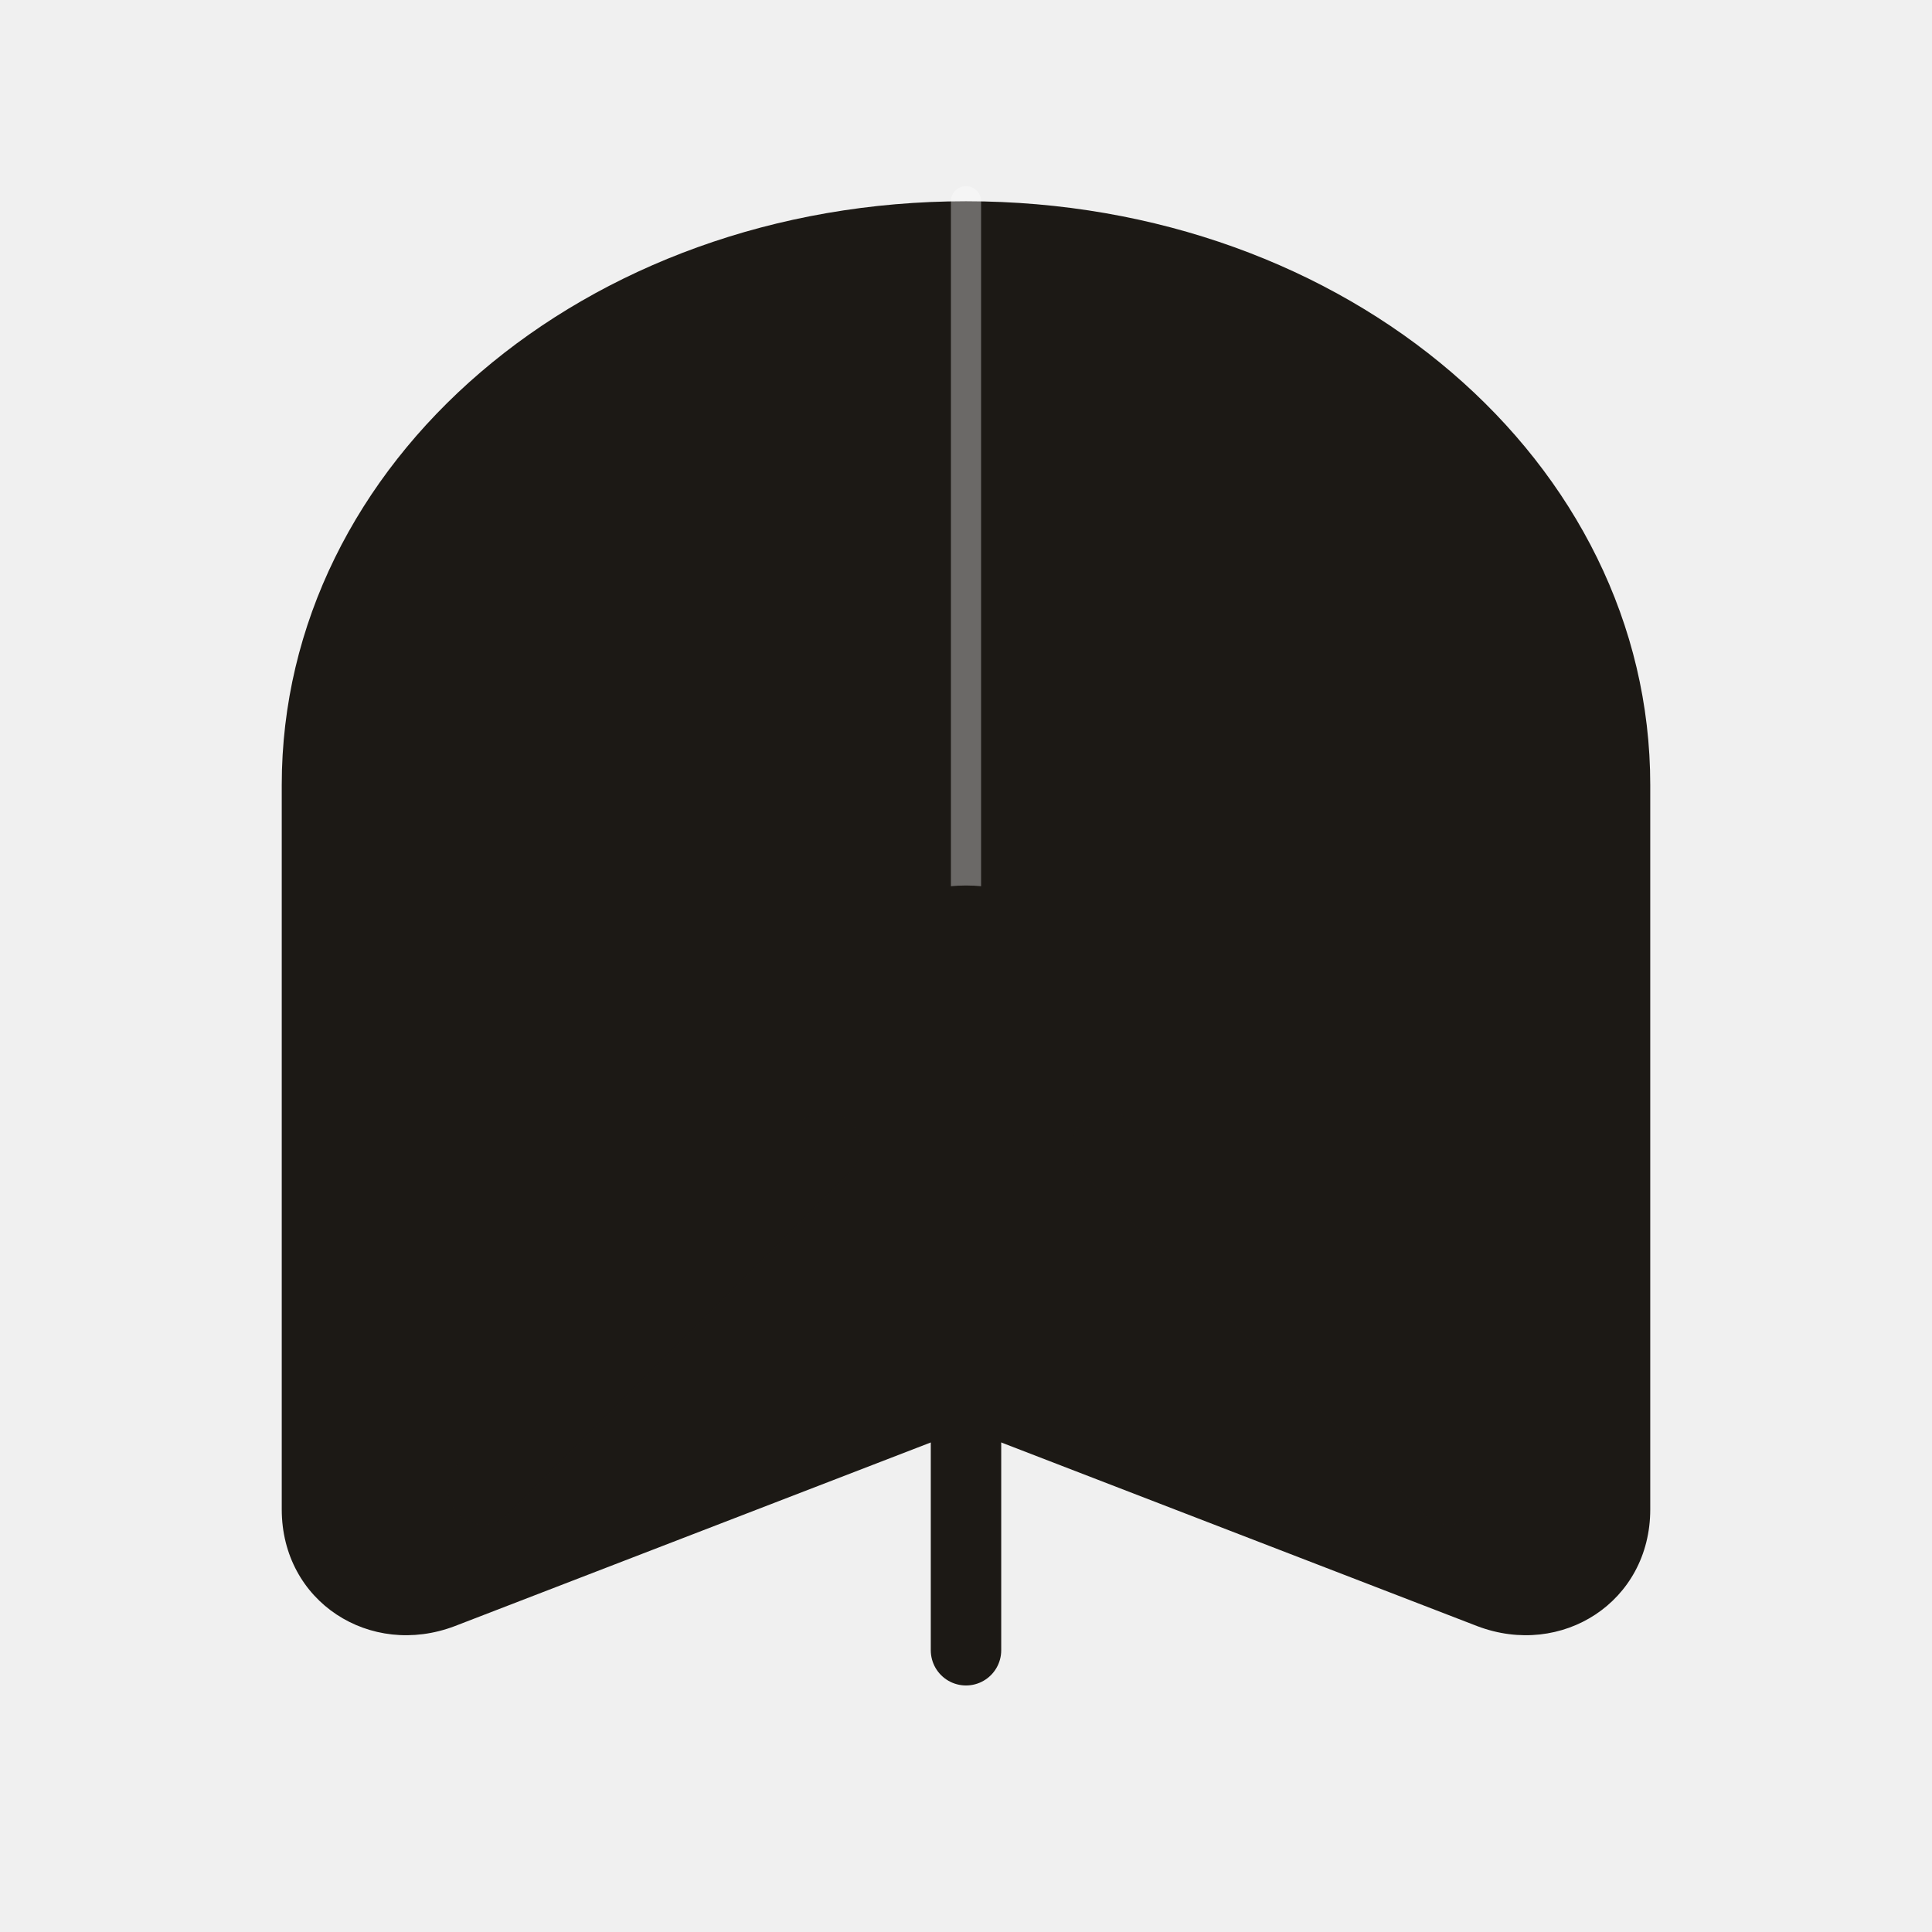
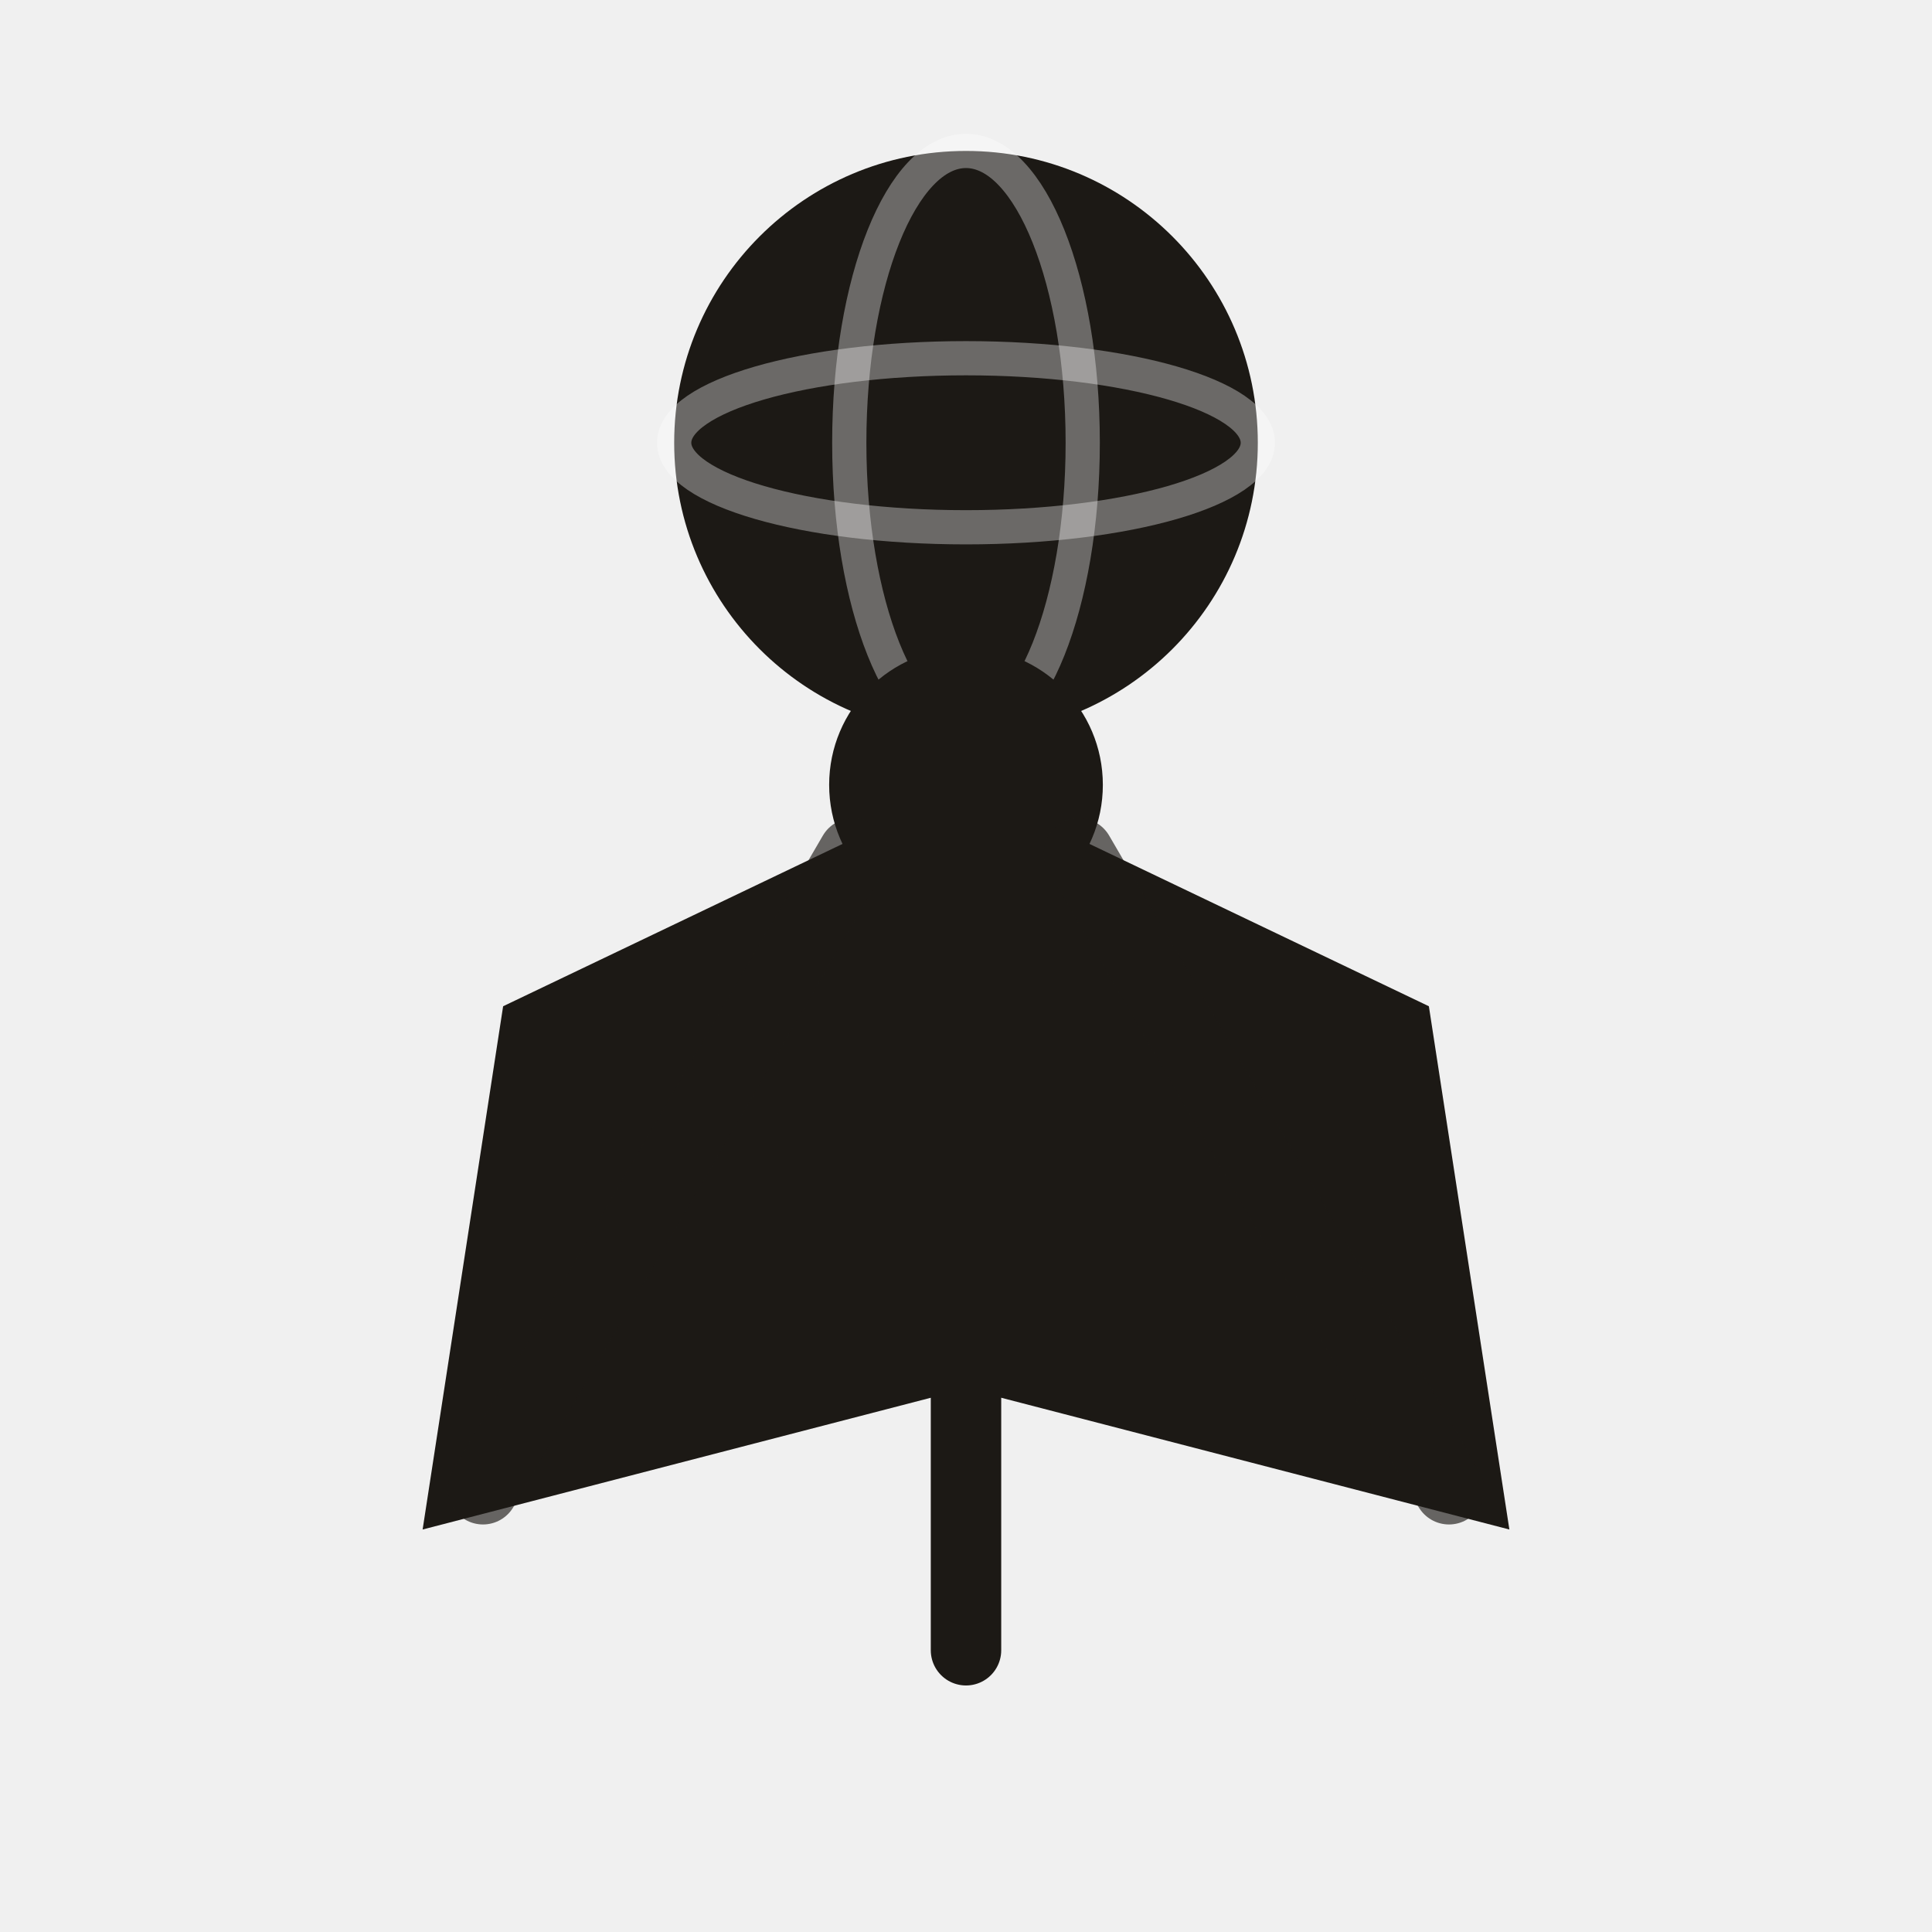
<svg xmlns="http://www.w3.org/2000/svg" viewBox="0 0 48 48" fill="none" role="img" aria-label="Knowledge Hub">
-   <path d="M24 5C14.5 5 7 11.5 7 19.5V37.5C7 39.8 9.2 41.2 11.3 40.4L24 35.5L36.7 40.4C38.8 41.2 41 39.8 41 37.5V19.5C41 11.5 33.5 5 24 5Z" fill="#1c1915" />
-   <path d="M24 5V35.5" stroke="#ffffff" stroke-width="0.75" stroke-linecap="round" opacity="0.35" />
-   <circle cx="24" cy="26" r="4" fill="#1c1915" />
-   <path d="M24 30V41" stroke="#1c1915" stroke-width="1.75" stroke-linecap="round" />
-   <path d="M20.5 28.5L12 37" stroke="#1c1915" stroke-width="1.75" stroke-linecap="round" opacity="0.65" />
-   <path d="M27.5 28.5L36 37" stroke="#1c1915" stroke-width="1.75" stroke-linecap="round" opacity="0.65" />
+   <circle cx="24" cy="11" r="7.25" fill="#1c1915" />
+   <ellipse cx="24" cy="11" rx="7.25" ry="2.1" stroke="#ffffff" stroke-width="0.85" fill="none" opacity="0.35" />
+   <ellipse cx="24" cy="11" rx="2.9" ry="7.25" stroke="#ffffff" stroke-width="0.85" fill="none" opacity="0.35" />
+   <path d="M24 19.5L12.5 25L10.5 38L24 34.5Z" fill="#1c1915" />
+   <path d="M24 19.5L35.5 25L37.5 38L24 34.5Z" fill="#1c1915" />
+   <circle cx="24" cy="19.5" r="3.4" fill="#1c1915" />
+   <path d="M24 22.9V41" stroke="#1c1915" stroke-width="1.75" stroke-linecap="round" />
+   <path d="M21.2 21.2L12 37" stroke="#1c1915" stroke-width="1.75" stroke-linecap="round" opacity="0.65" />
+   <path d="M26.8 21.2L36 37" stroke="#1c1915" stroke-width="1.75" stroke-linecap="round" opacity="0.65" />
</svg>
